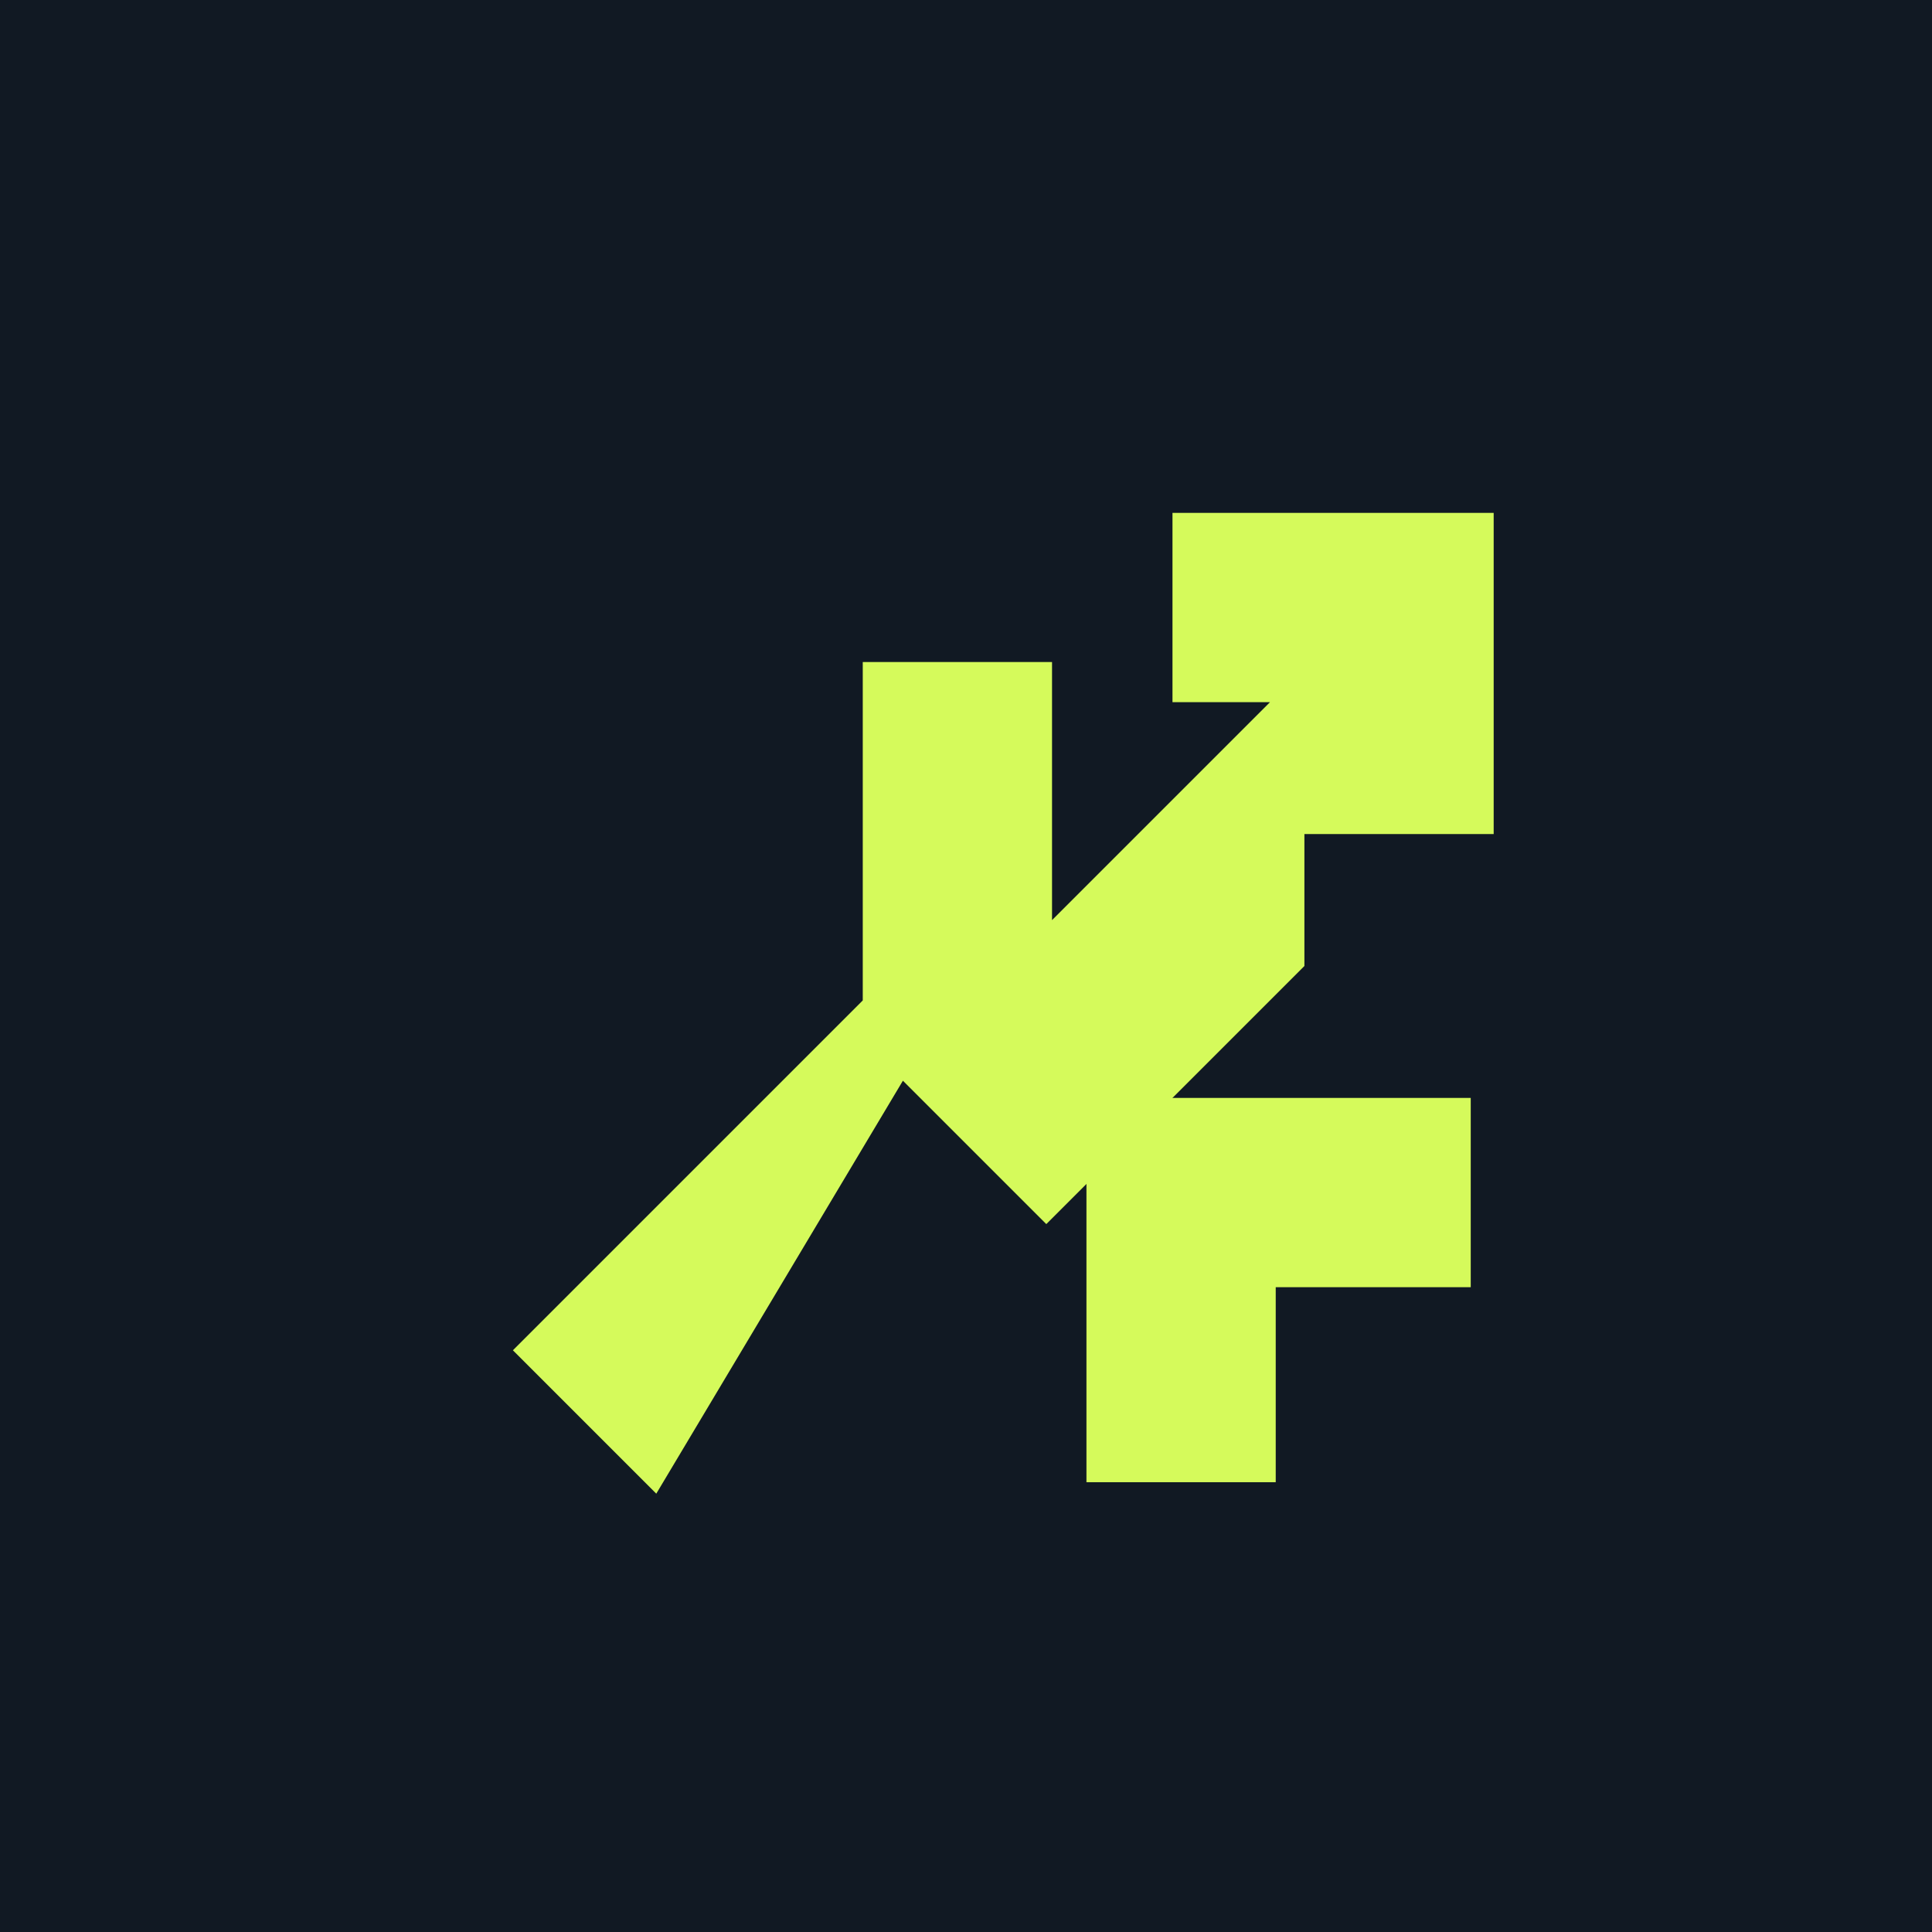
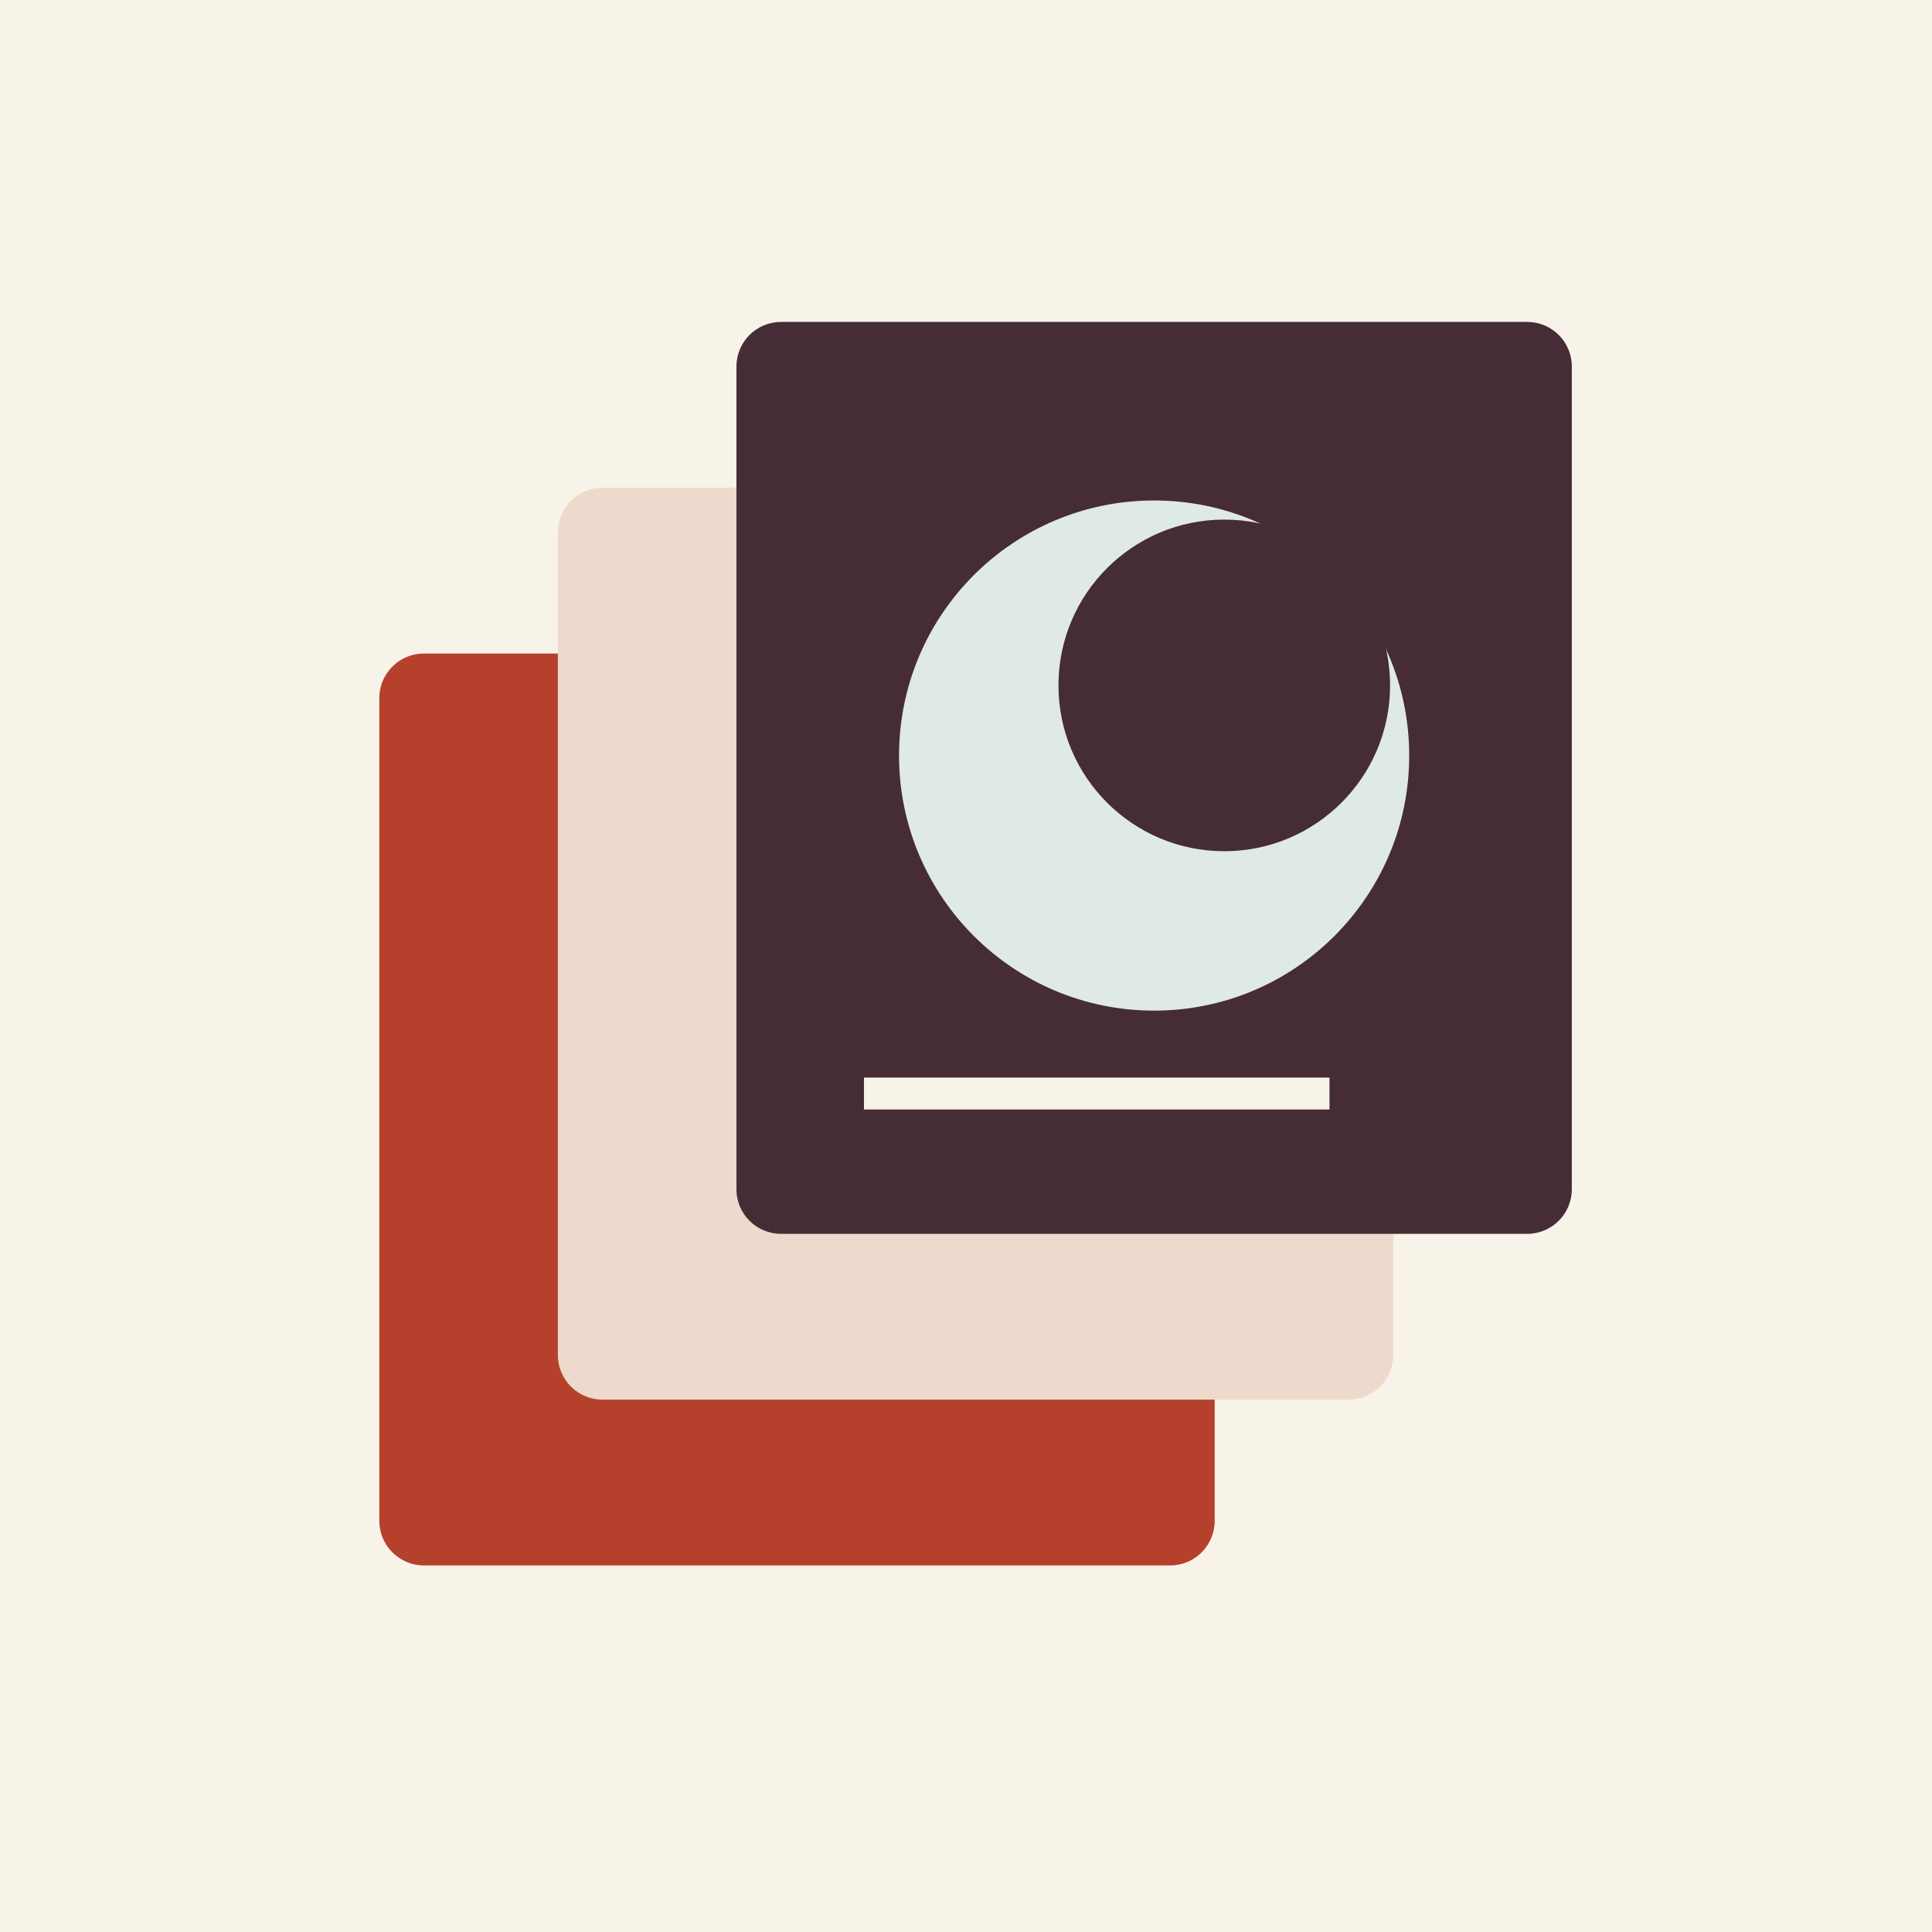
<svg xmlns="http://www.w3.org/2000/svg" width="400" height="400" viewBox="0 0 400 400" role="img" aria-labelledby="title desc">
-   <rect x="0" y="0" width="400" height="400" rx="0" fill="#111923" />
-   <g transform="translate(48 48) scale(1.1875)">
-     <path d="M49 195L110 134V75H143V120L181 82H164V49H220V105H187V128L142 173L117 148L74 220Z" fill="#D5FA5B" />
-     <path d="M149 151H216V184H182V218H149Z" fill="#D5FA5B" />
+   <rect x="0" y="0" width="400" height="400" rx="0" fill="#f8f3e9" />
+   <g transform="translate(31 31) scale(1.320312)">
+     <rect x="36" y="79" width="131" height="143" rx="7" fill="#b5412c" />
+     <rect x="64" y="53" width="131" height="143" rx="7" fill="#eedacc" />
+     <rect x="92" y="27" width="131" height="143" rx="7" fill="#462c34" />
+     <circle cx="157.5" cy="95" r="40" fill="#dfe9e5" />
+     <circle cx="168.5" cy="84" r="26" fill="#462c34" />
+     <path d="M112 148L185 148" fill="none" stroke="#f8f3e9" stroke-width="5" />
  </g>
</svg>
